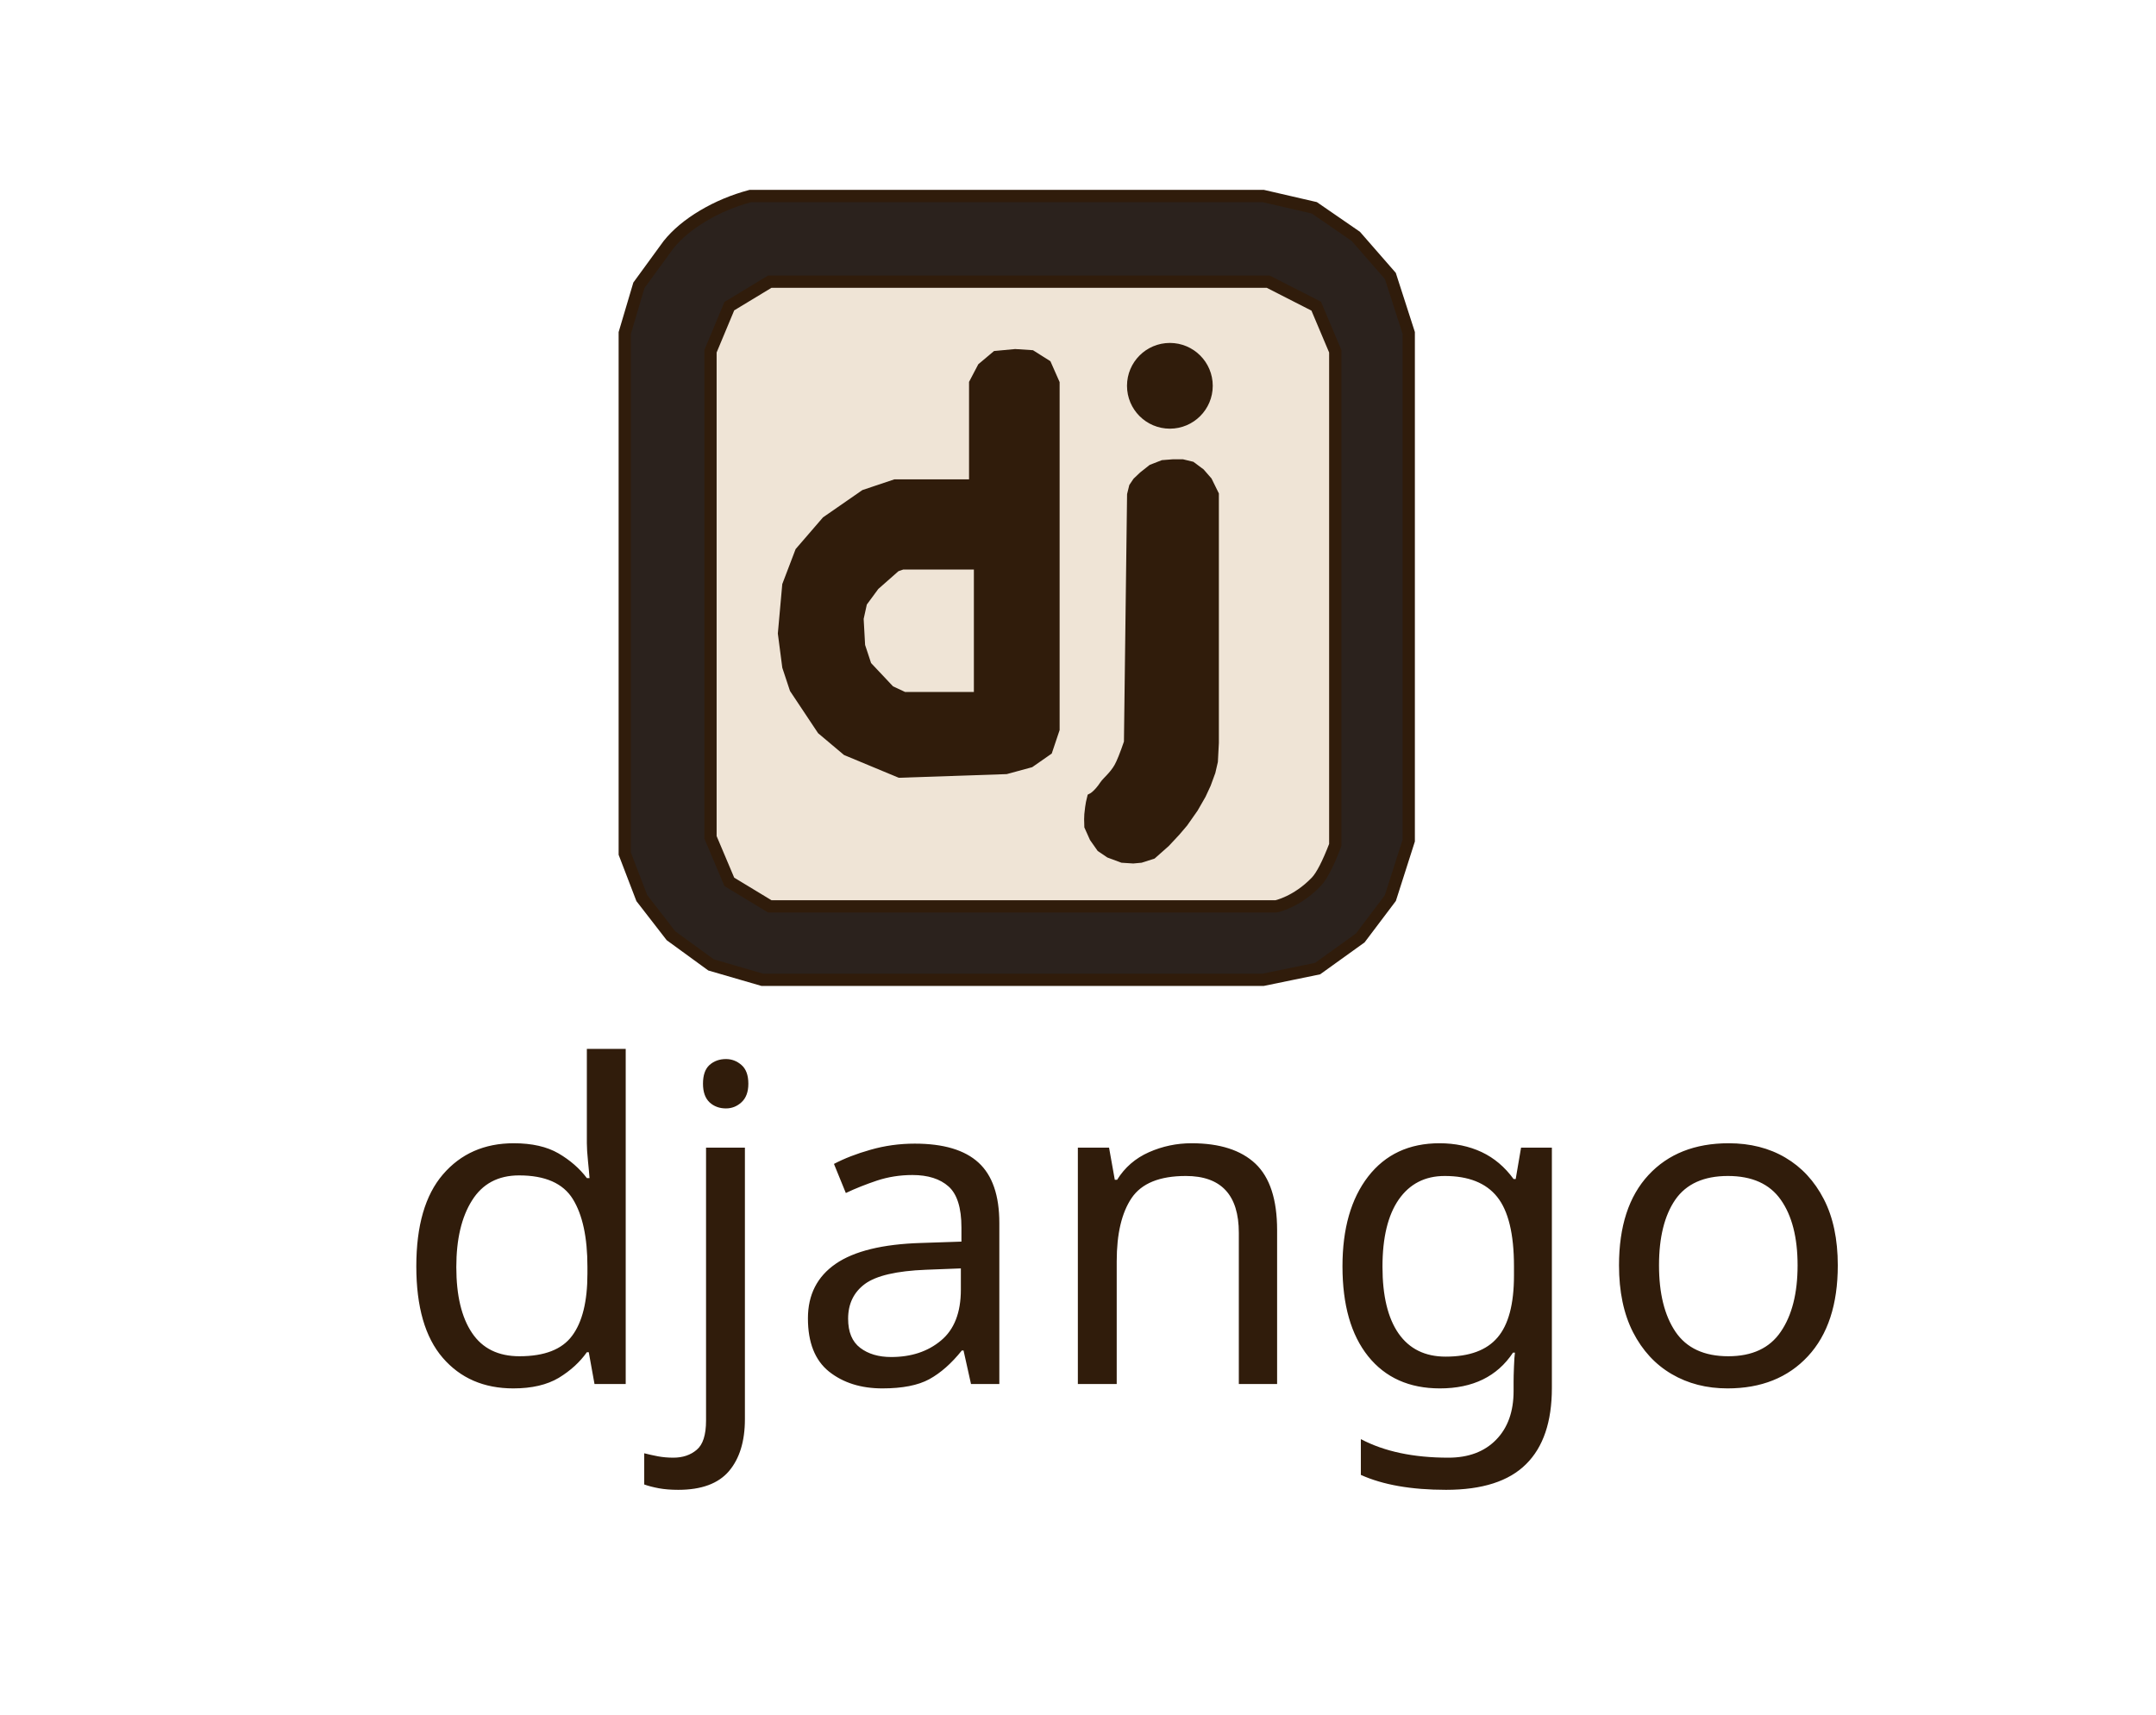
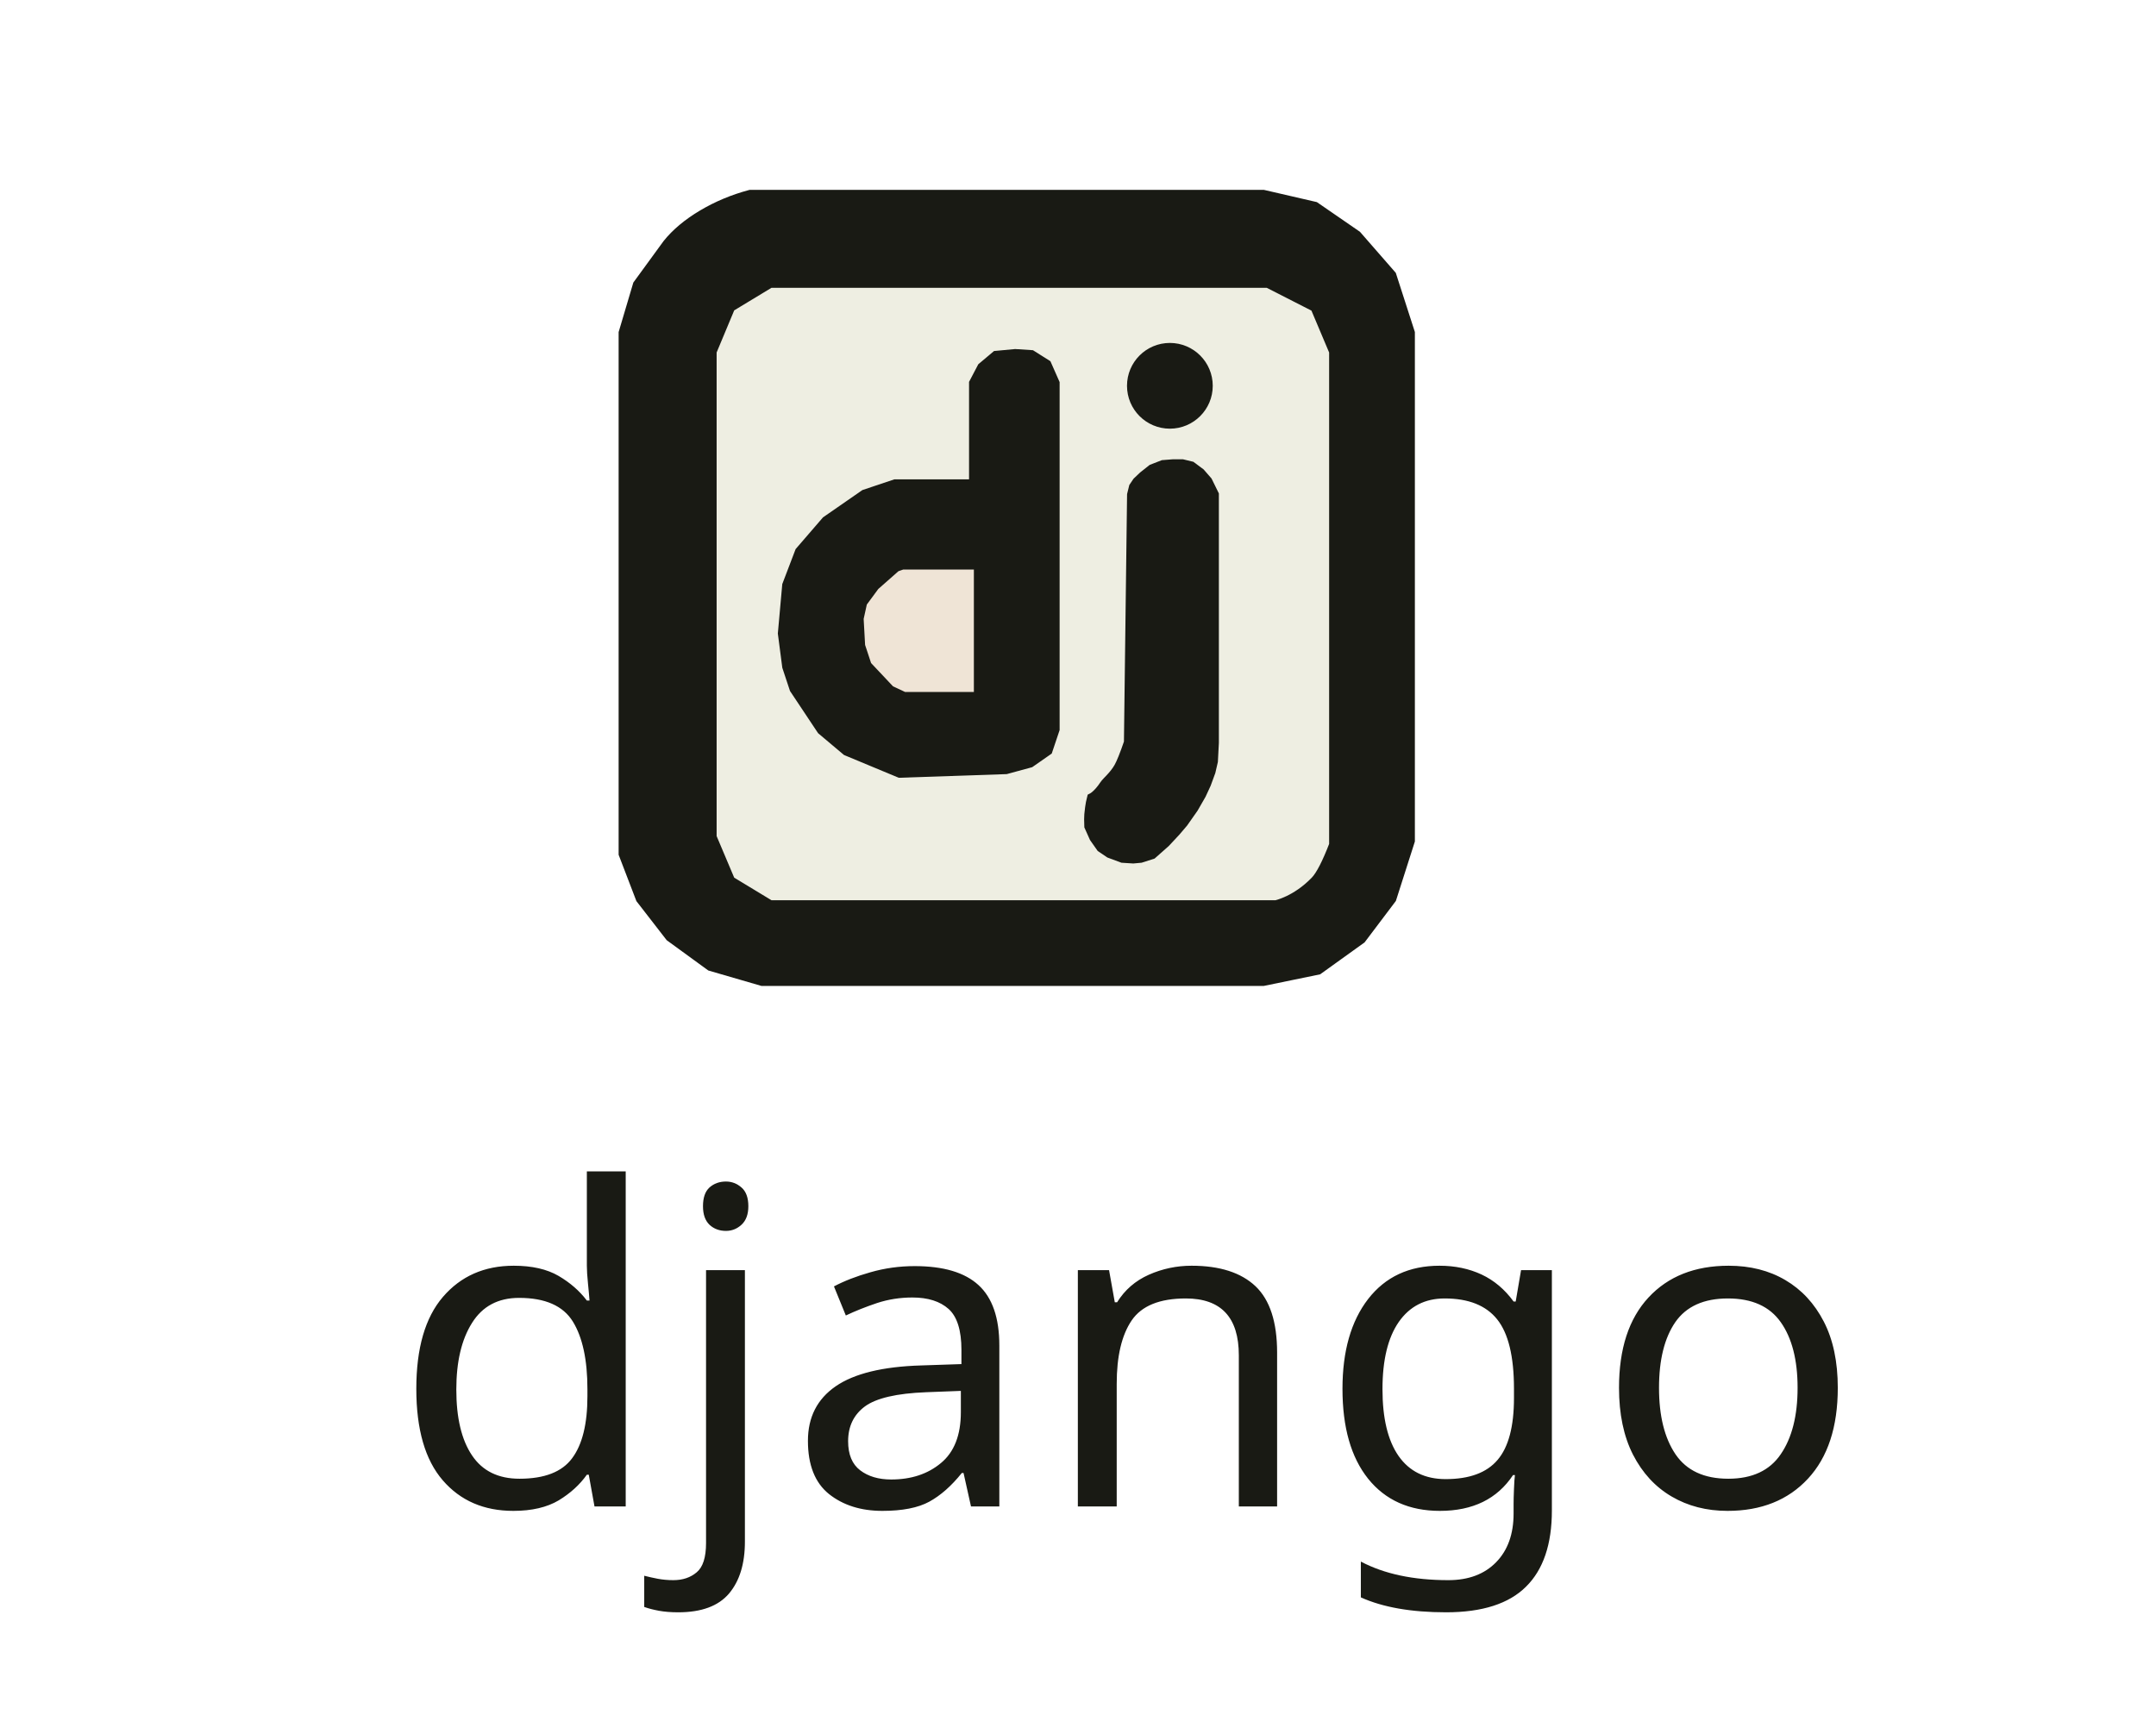
<svg xmlns="http://www.w3.org/2000/svg" width="176px" height="140px" viewBox="0 0 176 140" version="1.1">
  <g id="Page-1" stroke="none" stroke-width="1" fill="none" fill-rule="evenodd">
    <g id="Group-97">
      <g id="Group-77" transform="translate(32, 16)">
-         <text id="django" font-family="BobbyJonesSoft-Regular, Bobby Jones Soft" font-size="36" font-weight="normal" letter-spacing="0.434" fill="#301C0B">
-           <tspan x="0" y="97">django</tspan>
+         <text id="django" font-family="THERETROFONTDEMORegular, THE RETRO FONT DEMO" font-size="36" font-weight="normal" letter-spacing="0.434" fill="#191A14">
+           <tspan x="0" y="107">django</tspan>
        </text>
-         <g id="Group-76" transform="translate(19, 0)" stroke="#301C0B">
-           <path d="M10.262,0 L52.109,0 L56.294,0.967 L59.682,3.302 L62.498,6.53 L64,11.187 L64,52.628 L62.498,57.327 L60.042,60.582 L56.562,63.083 L52.109,64 L11.234,64 L7.044,62.782 L3.776,60.403 L1.392,57.327 L0,53.697 L0,11.187 L1.156,7.293 L3.569,3.983 C4.268,3.113 5.21,2.325 6.397,1.619 C7.584,0.913 8.872,0.373 10.262,0 Z" id="Path-379" fill="#2B221D" />
+         <g id="Group-76" transform="translate(19, 0)" stroke="#191A14">
+           <path d="M10.262,0 L52.109,0 L56.294,0.967 L59.682,3.302 L62.498,6.53 L64,11.187 L64,52.628 L62.498,57.327 L60.042,60.582 L56.562,63.083 L52.109,64 L11.234,64 L7.044,62.782 L3.776,60.403 L1.392,57.327 L0,53.697 L0,11.187 L1.156,7.293 L3.569,3.983 C4.268,3.113 5.21,2.325 6.397,1.619 C7.584,0.913 8.872,0.373 10.262,0 Z" id="Path-379" fill="#191A14" />
          <g id="Group-75" transform="translate(7, 7)">
-             <path d="M0,5.68 L0,45.366 L1.537,49.002 L4.836,51 C32.405,51 46.189,51 46.189,51 C46.189,51 47.854,50.657 49.446,49.002 C49.891,48.54 50.409,47.538 51,45.998 L51,5.68 L49.446,1.998 L45.529,0 L4.836,0 L1.537,1.998 L0,5.68 Z" id="Path-378" fill="#EFE4D6" />
-             <path d="M21.606,16.64 L21.606,8.303 L22.258,7.06 L23.348,6.143 L24.875,6 L26.165,6.085 L27.352,6.834 L28,8.303 L28,36.526 L27.434,38.211 L26.046,39.179 L24.109,39.706 L15.46,40 L11.161,38.211 L9.159,36.526 L6.944,33.198 L6.351,31.409 L6,28.716 C6.081,27.81 6.138,27.181 6.169,26.831 C6.29,25.477 6.351,24.801 6.351,24.801 C6.351,24.801 6.696,23.897 7.385,22.091 L9.522,19.615 C11.593,18.18 12.628,17.463 12.628,17.463 C12.628,17.463 13.446,17.189 15.082,16.64 L21.606,16.64 Z" id="Path-380" fill="#301C0B" />
+             <path d="M0,5.68 L0,45.366 L1.537,49.002 L4.836,51 C32.405,51 46.189,51 46.189,51 C46.189,51 47.854,50.657 49.446,49.002 C49.891,48.54 50.409,47.538 51,45.998 L51,5.68 L49.446,1.998 L45.529,0 L4.836,0 L1.537,1.998 L0,5.68 Z" id="Path-378" fill="#EEEEE2" />
+             <path d="M21.606,16.64 L21.606,8.303 L22.258,7.06 L23.348,6.143 L24.875,6 L26.165,6.085 L27.352,6.834 L28,8.303 L28,36.526 L27.434,38.211 L26.046,39.179 L24.109,39.706 L15.46,40 L11.161,38.211 L9.159,36.526 L6.944,33.198 L6.351,31.409 L6,28.716 C6.081,27.81 6.138,27.181 6.169,26.831 C6.29,25.477 6.351,24.801 6.351,24.801 C6.351,24.801 6.696,23.897 7.385,22.091 L9.522,19.615 C11.593,18.18 12.628,17.463 12.628,17.463 C12.628,17.463 13.446,17.189 15.082,16.64 L21.606,16.64 Z" id="Path-380" fill="#191A14" />
            <polygon id="Path-381" fill="#EFE4D6" points="22 23.197 22 34 15.776 34 14.597 33.446 12.669 31.399 12.125 29.752 12 27.491 12.295 26.15 13.326 24.749 15.086 23.197 15.653 23 22 23" />
-             <circle id="Oval" fill="#301C0B" cx="37.5" cy="8.5" r="3" />
-             <path d="M31.215,42.229 C31.215,42.229 31.683,41.996 32.238,41.157 C32.431,40.865 33.013,40.422 33.424,39.694 C33.629,39.332 33.904,38.646 34.249,37.636 L34.505,17.405 L34.653,16.805 L34.921,16.408 L35.404,15.95 L36.108,15.393 L36.958,15.063 L37.761,15 L38.511,15 L39.202,15.167 L39.913,15.696 L40.48,16.347 L41,17.405 L41,37.636 L40.921,39.142 L40.729,39.973 L40.366,40.964 L39.968,41.824 L39.338,42.921 L38.511,44.099 L37.904,44.812 L37.057,45.72 L36,46.656 L35.094,46.946 L34.505,47 L33.654,46.946 L32.628,46.565 L31.963,46.115 L31.414,45.333 L31.013,44.437 C30.996,44.013 30.996,43.709 31.013,43.526 C31.089,42.695 31.215,42.229 31.215,42.229 Z" id="Path-382" fill="#301C0B" />
+             <circle id="Oval" fill="#191A14" cx="37.5" cy="8.5" r="3" />
+             <path d="M31.215,42.229 C31.215,42.229 31.683,41.996 32.238,41.157 C32.431,40.865 33.013,40.422 33.424,39.694 C33.629,39.332 33.904,38.646 34.249,37.636 L34.505,17.405 L34.653,16.805 L34.921,16.408 L35.404,15.95 L36.108,15.393 L36.958,15.063 L37.761,15 L38.511,15 L39.202,15.167 L39.913,15.696 L40.48,16.347 L41,17.405 L41,37.636 L40.921,39.142 L40.729,39.973 L40.366,40.964 L39.968,41.824 L39.338,42.921 L38.511,44.099 L37.904,44.812 L37.057,45.72 L36,46.656 L35.094,46.946 L34.505,47 L33.654,46.946 L32.628,46.565 L31.963,46.115 L31.414,45.333 L31.013,44.437 C30.996,44.013 30.996,43.709 31.013,43.526 C31.089,42.695 31.215,42.229 31.215,42.229 Z" id="Path-382" fill="#191A14" />
          </g>
        </g>
      </g>
      <rect id="Rectangle" x="0" y="0" width="176" height="140" />
    </g>
  </g>
</svg>
